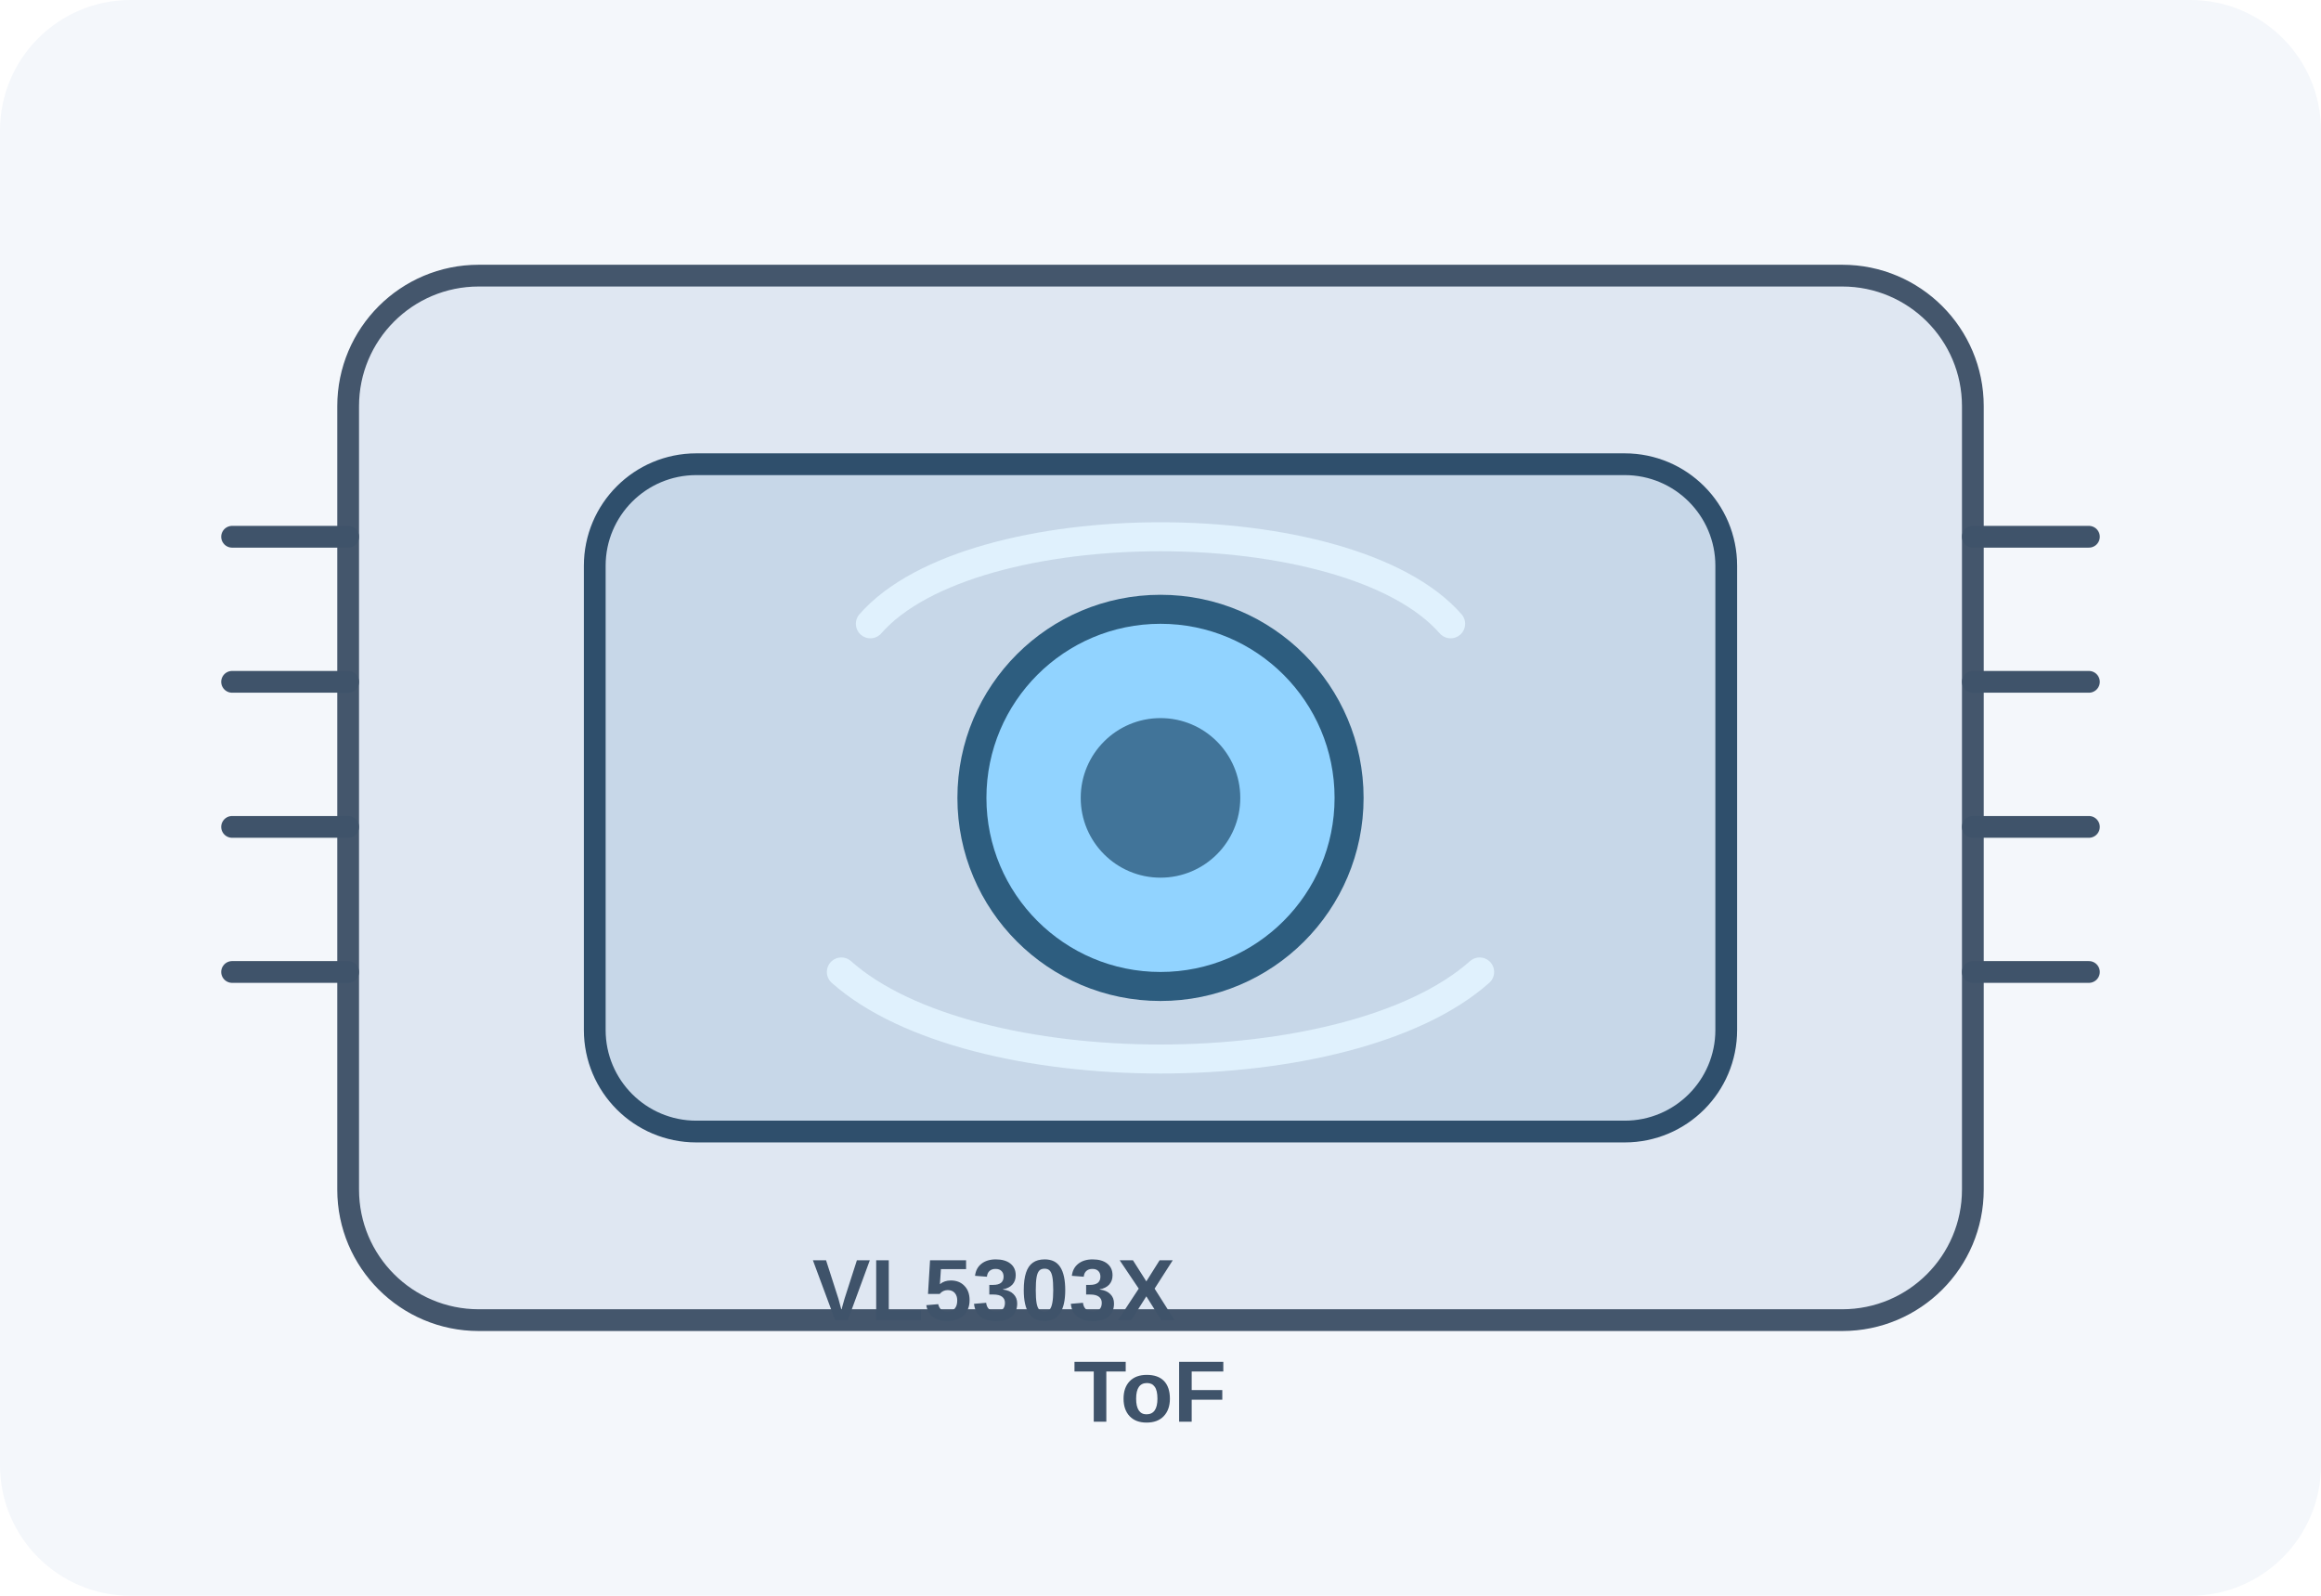
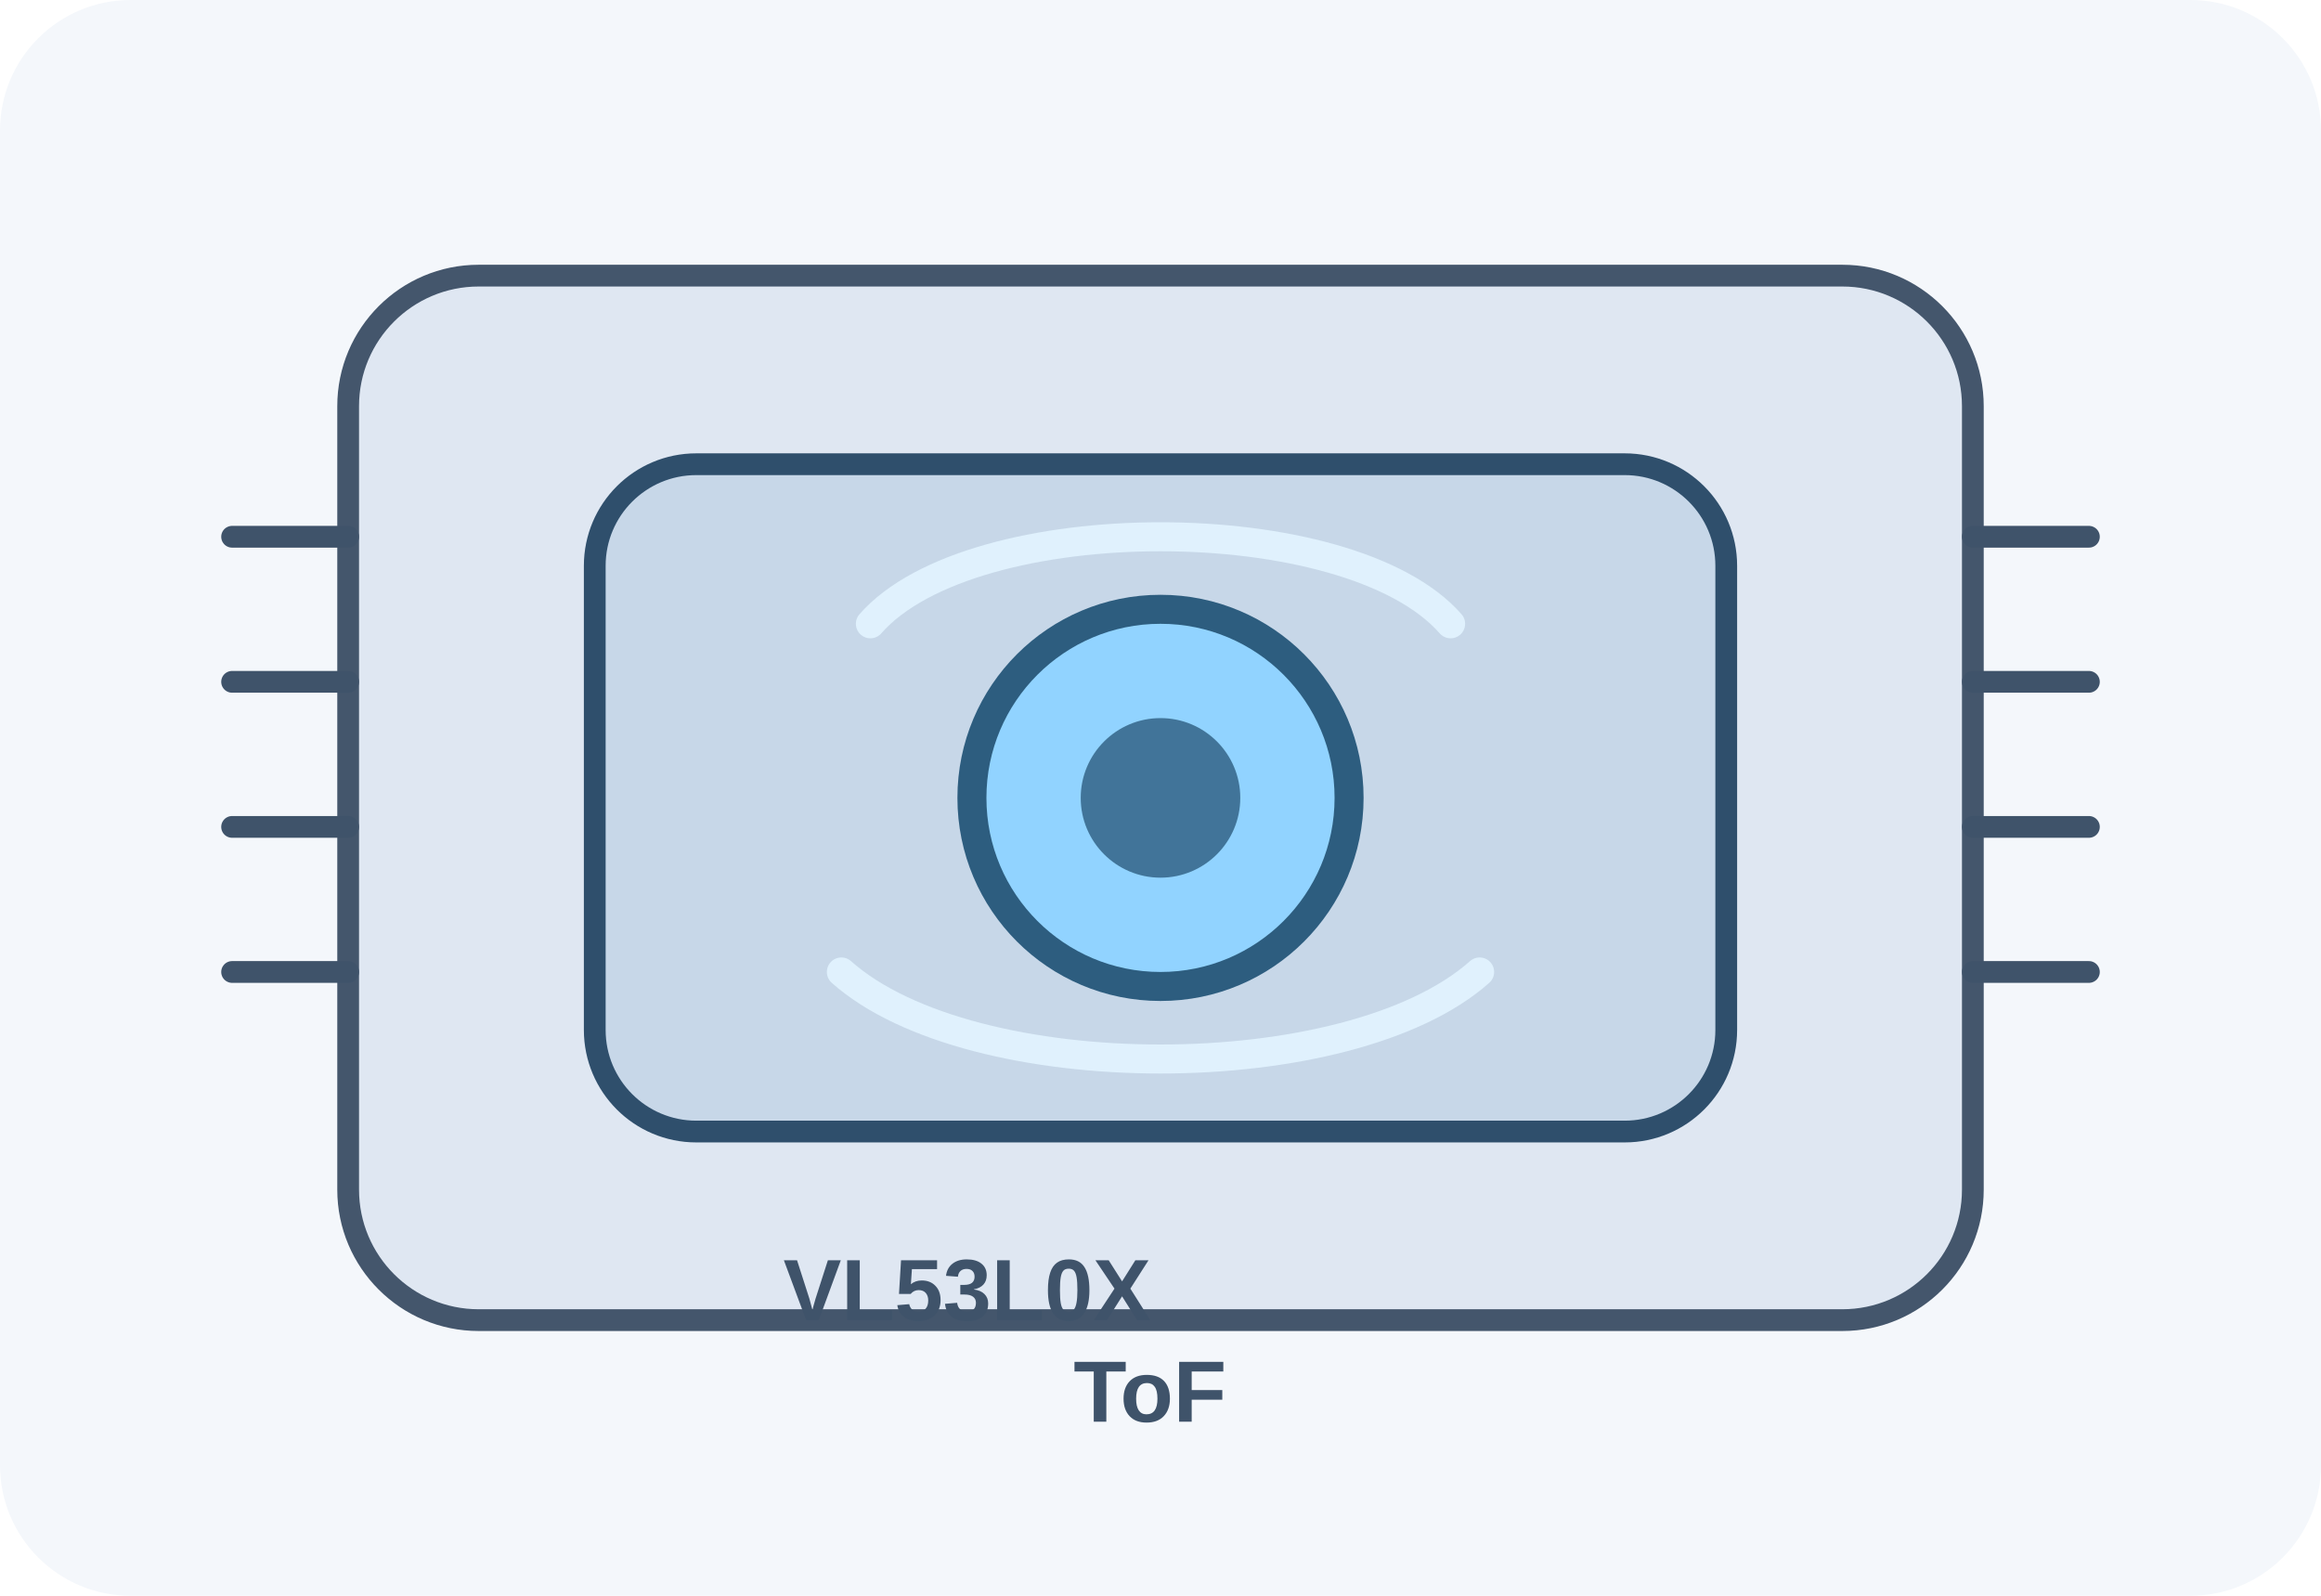
<svg xmlns="http://www.w3.org/2000/svg" width="320" height="220" viewBox="0 0 320 220" role="img" aria-labelledby="title desc">
  <rect width="320" height="220" rx="18" fill="#f4f7fb" />
  <rect x="48" y="38" width="224" height="144" rx="18" fill="#dfe7f2" stroke="#44566c" stroke-width="3" />
  <rect x="82" y="64" width="156" height="92" rx="14" fill="#c7d7e8" stroke="#2f4f6c" stroke-width="3" />
  <circle cx="160" cy="110" r="26" fill="#91d3ff" stroke="#2d5d7f" stroke-width="4" />
  <circle cx="160" cy="110" r="11" fill="#2d5d7f" opacity="0.8" />
  <path d="M120 86c14-16 66-16 80 0" fill="none" stroke="#e2f4ff" stroke-width="4" stroke-linecap="round" opacity="0.9" />
  <path d="M116 134c18 16 70 16 88 0" fill="none" stroke="#e2f4ff" stroke-width="4" stroke-linecap="round" opacity="0.9" />
  <g fill="#3f536a" font-family="Arial, Helvetica, sans-serif" font-size="12" font-weight="700">
-     <text x="112" y="182">VL5303X</text>
+     <text x="108" y="182">VL53L0X</text>
    <text x="148" y="196">ToF</text>
  </g>
  <g stroke="#3f536a" stroke-width="3" stroke-linecap="round">
    <line x1="48" y1="74" x2="32" y2="74" />
    <line x1="48" y1="94" x2="32" y2="94" />
    <line x1="48" y1="114" x2="32" y2="114" />
    <line x1="48" y1="134" x2="32" y2="134" />
    <line x1="272" y1="74" x2="288" y2="74" />
    <line x1="272" y1="94" x2="288" y2="94" />
    <line x1="272" y1="114" x2="288" y2="114" />
    <line x1="272" y1="134" x2="288" y2="134" />
  </g>
</svg>
